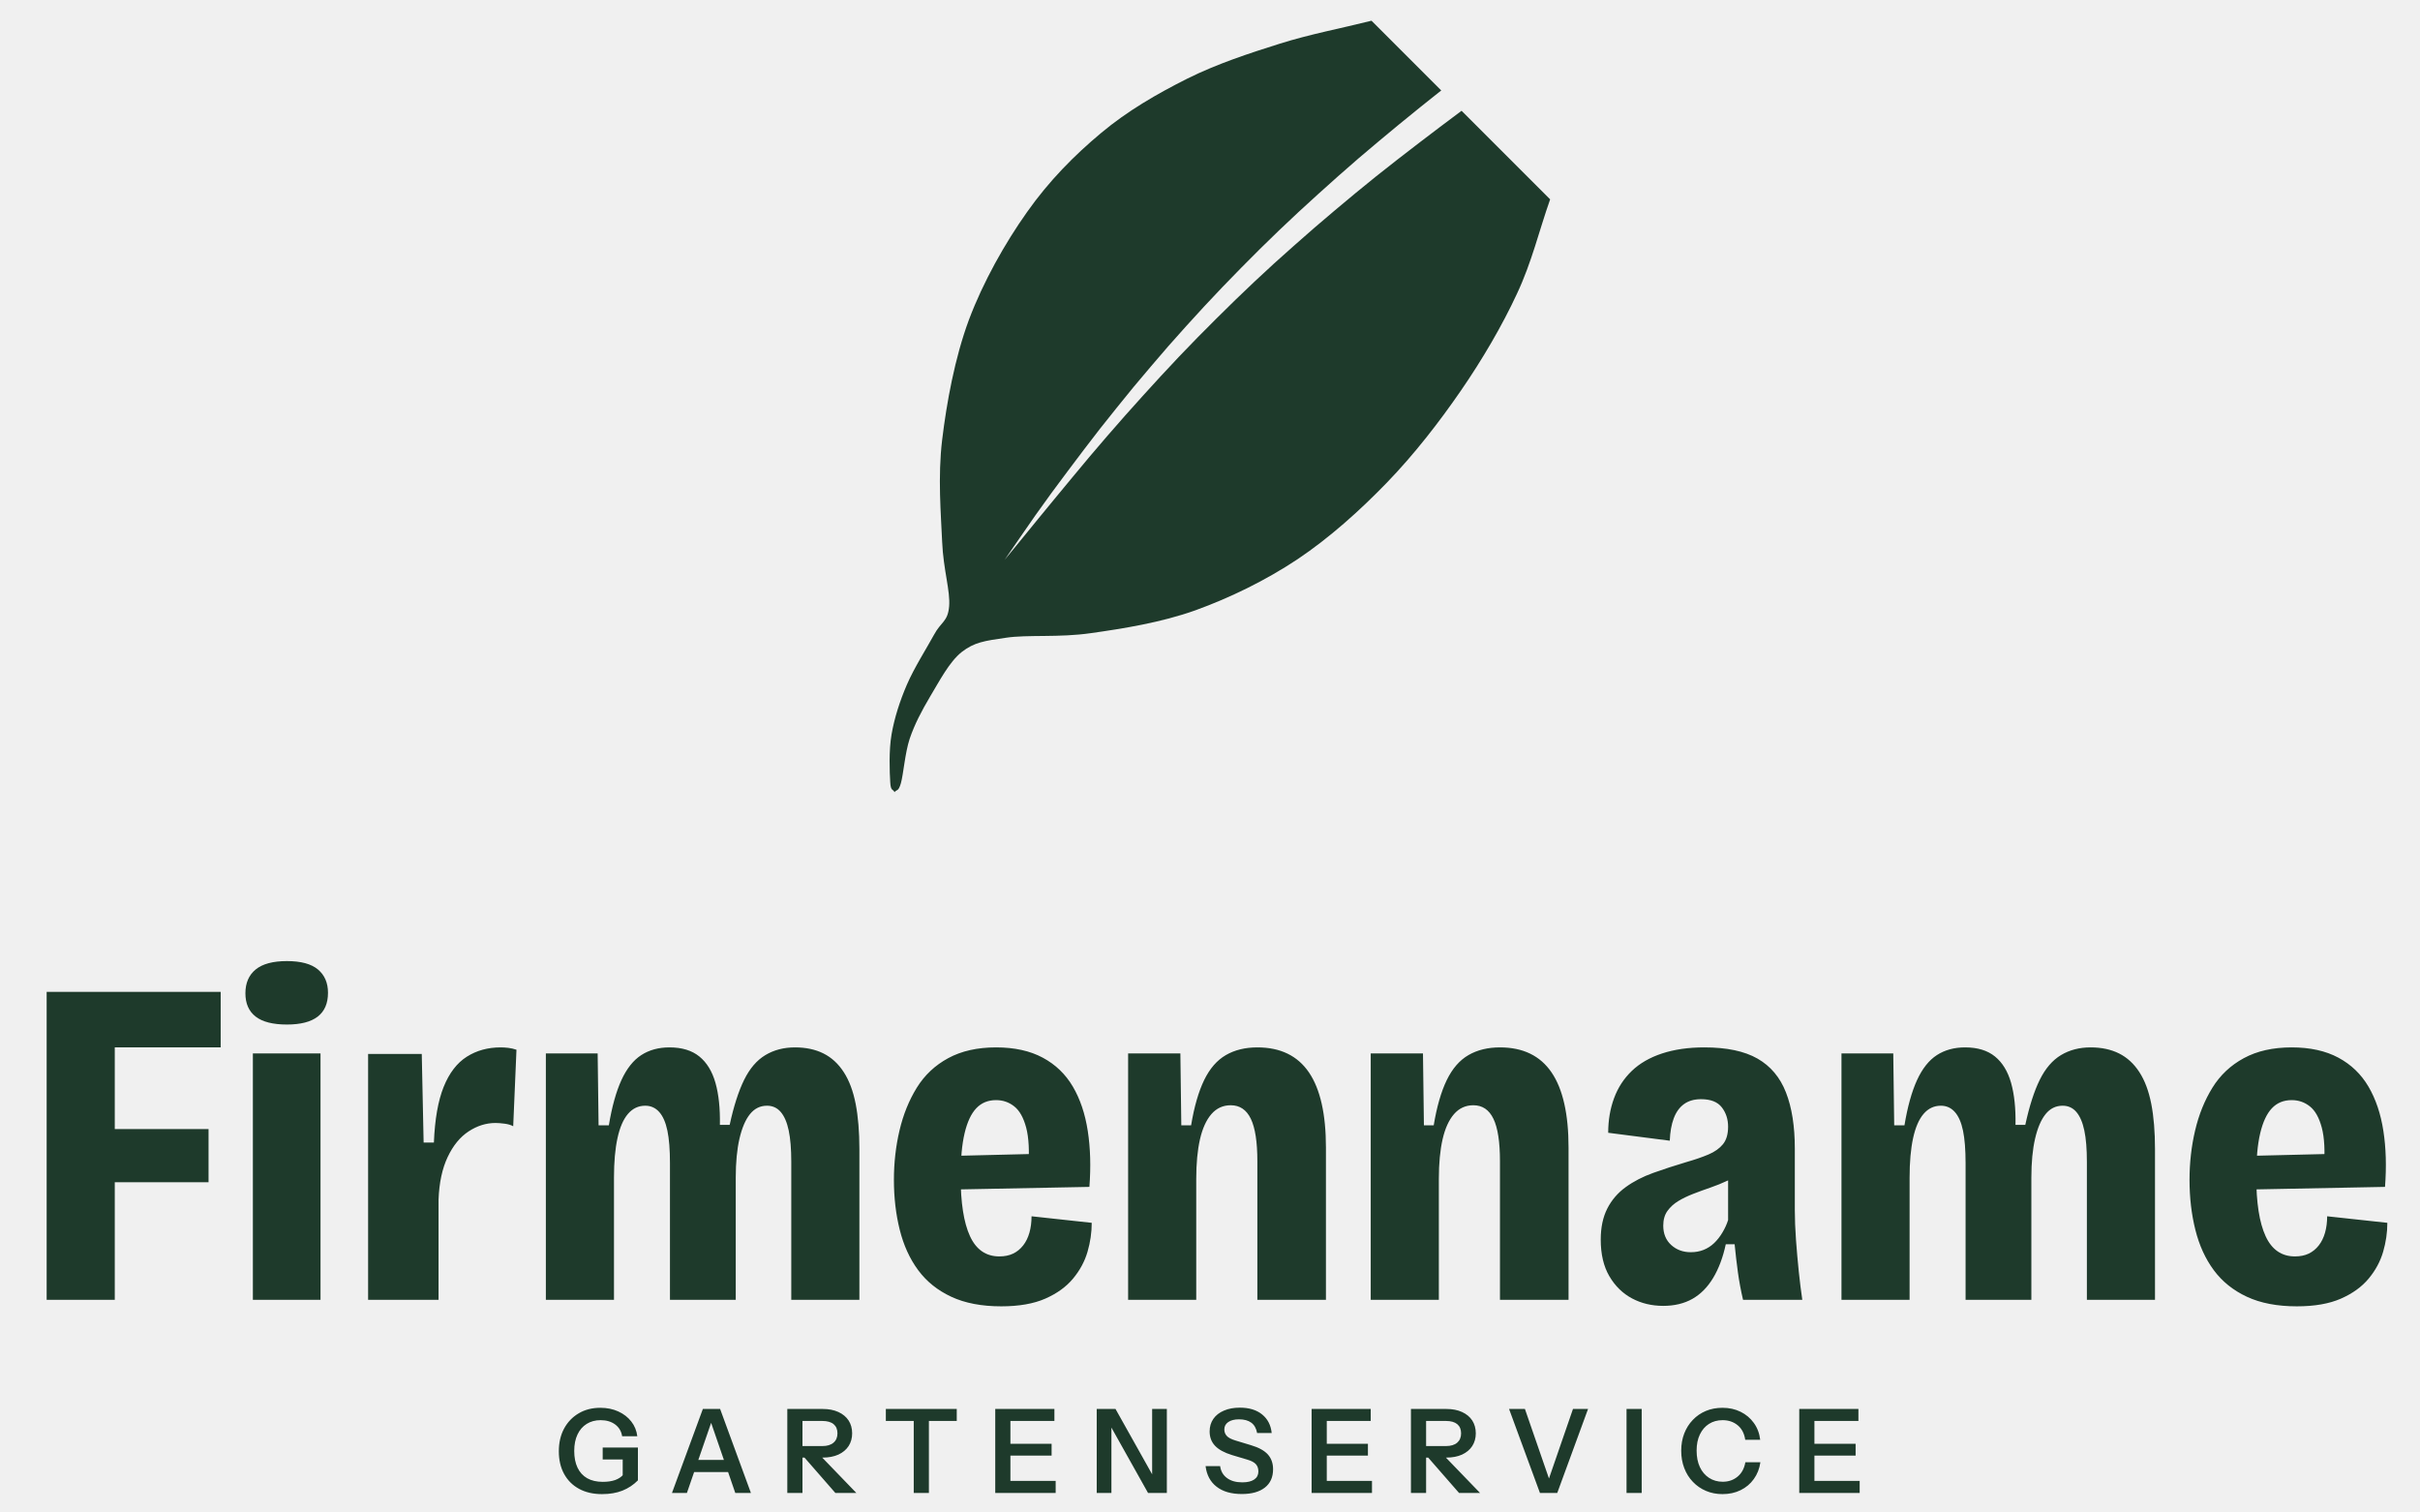
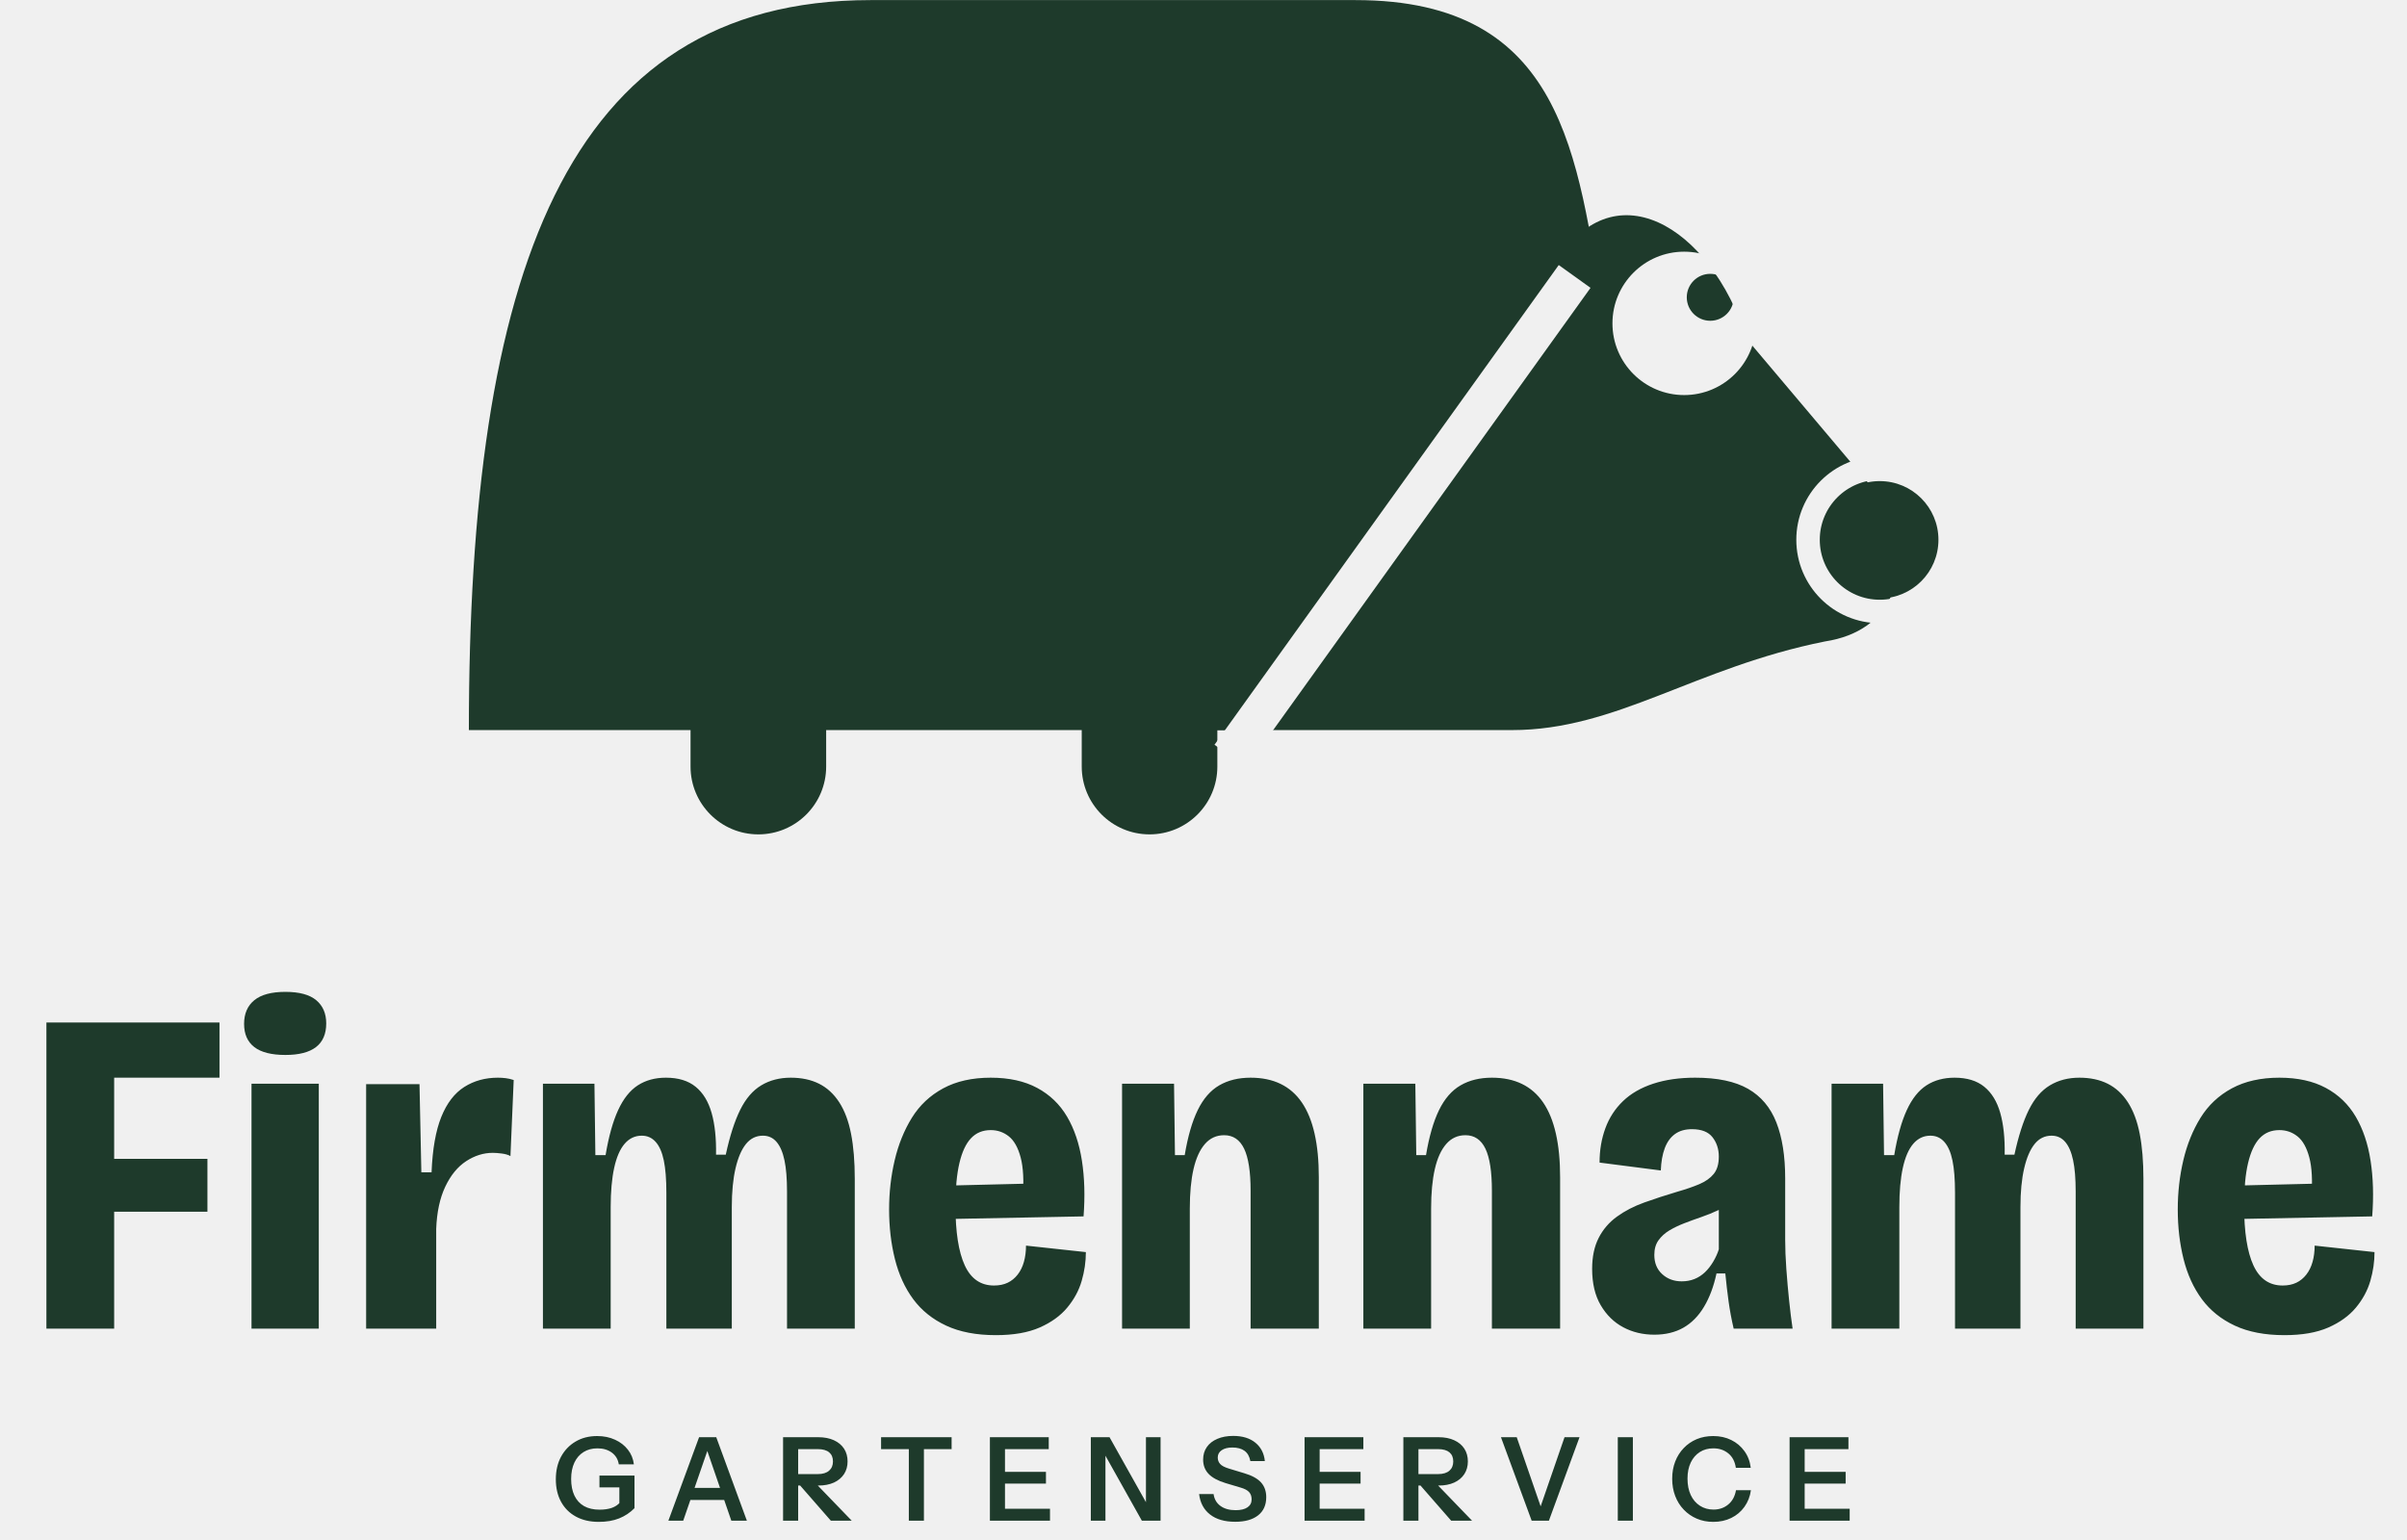
- <svg xmlns="http://www.w3.org/2000/svg" viewBox="0 0 518.7 324" width="518.7" height="324" role="img" aria-label="Firmenname Gartenservice">
-   <g transform="translate(159.71 -14.64) scale(3.18)">
-     <path fill="#1E3A2B" d="M10.07 58C9.97 57.77 9.81 57.96 9.78 57.31C9.74 56.66 9.68 55.19 9.87 54.1C10.06 53.01 10.42 51.87 10.9 50.76C11.38 49.64 12.25 48.27 12.73 47.39C13.2 46.51 13.66 46.52 13.75 45.48C13.84 44.44 13.36 43.01 13.28 41.13C13.2 39.26 12.98 36.75 13.28 34.25C13.58 31.76 14.13 28.73 15.08 26.17C16.04 23.61 17.51 21 19 18.9C20.48 16.8 22.19 15.07 23.99 13.57C25.78 12.07 27.78 10.92 29.79 9.91C31.8 8.91 33.96 8.2 36.03 7.55C38.1 6.9 40.15 6.52 42.22 6L46.92 10.7C45.98 11.45 45.03 12.2 44.1 12.97C43.17 13.73 42.25 14.51 41.33 15.29C40.42 16.08 39.52 16.87 38.63 17.68C37.74 18.48 36.86 19.3 35.99 20.13C35.13 20.96 34.27 21.8 33.43 22.66C32.59 23.51 31.76 24.38 30.94 25.26C30.13 26.14 29.32 27.03 28.53 27.93C27.74 28.84 26.96 29.76 26.19 30.68C25.43 31.61 24.67 32.55 23.92 33.5C23.18 34.46 22.44 35.42 21.72 36.39C20.99 37.36 20.27 38.34 19.57 39.33C18.87 40.32 18.19 41.34 17.49 42.34L17.49 42.34C18.26 41.41 19.02 40.47 19.78 39.54C20.55 38.61 21.31 37.67 22.08 36.75C22.85 35.82 23.62 34.9 24.41 33.99C25.2 33.08 25.99 32.18 26.8 31.29C27.6 30.4 28.42 29.52 29.24 28.65C30.07 27.78 30.91 26.92 31.76 26.08C32.61 25.23 33.47 24.4 34.35 23.57C35.22 22.75 36.11 21.94 37.01 21.15C37.91 20.35 38.82 19.56 39.74 18.79C40.66 18.01 41.59 17.25 42.53 16.49C43.48 15.74 44.43 14.99 45.39 14.26C46.35 13.52 47.32 12.8 48.29 12.07L54.26 18.04C53.51 20.16 53.03 22.26 52.02 24.41C51.02 26.56 49.7 28.82 48.24 30.94C46.78 33.06 45.09 35.24 43.25 37.14C41.42 39.03 39.38 40.86 37.23 42.3C35.08 43.73 32.67 44.9 30.35 45.74C28.03 46.57 25.43 46.98 23.3 47.28C21.17 47.59 19.03 47.37 17.58 47.59C16.13 47.8 15.45 47.89 14.6 48.55C13.75 49.22 13.06 50.58 12.47 51.55C11.89 52.53 11.42 53.43 11.09 54.4C10.77 55.38 10.67 56.79 10.5 57.39C10.33 57.99 10.21 57.8 10.07 58Z" />
+ <svg xmlns="http://www.w3.org/2000/svg" viewBox="0 0 518.7 331.81" width="518.7" height="331.81" role="img" aria-label="Firmenname Gartenservice">
+   <g transform="translate(72.94 -95.52) scale(5.62)">
+     <defs>
+       <clipPath id="ik-c">
+         <path d="M5 45C5 27.64 8.64 17 20.4 17L39 17C47 17 47.5 23 48.5 29L35 45Z" />
+       </clipPath>
+       <mask id="ik-m" maskUnits="userSpaceOnUse" x="0" y="0" width="64" height="64">
+         <rect width="64" height="64" fill="#fff" />
+         <path d="M34.2 46L47.4 27.6" fill="none" stroke="#000" stroke-width="1.5" />
+         <circle cx="51.6" cy="29.4" r="2.75" fill="#000" />
+         <circle cx="52.6" cy="28.4" r=".9" fill="#fff" />
+         <circle cx="59.1" cy="37.7" r="2.75" fill="none" stroke="#000" stroke-width=".9" />
+       </mask>
+     </defs>
+     <g fill="#1E3A2B" mask="url(#ik-m)">
+       <path d="M5 45C5 27.64 8.64 17 20.4 17L39 17C47 17 47.5 23 48.5 29L35 45Z" />
+       <path d="M33.5 45L46.6 27.2C48.8 23.4 52.6 25.6 54 30L59.4 36.4C60.4 39 59.6 41.2 57 41.6C52 42.6 49 45 45 45Z" />
+       <circle cx="59.1" cy="37.7" r="2.25" />
+       <path d="M13.5 44h5.2v2.4a2.6 2.6 0 0 1-5.2 0ZM28.5 44h5.2v2.4a2.6 2.6 0 0 1-5.2 0Z" />
+     </g>
  </g>
-   <path fill="#1E3A2B" transform="translate(4 278.6)" d="M6 0V-66H20.6V0ZM12.6 -25.2V-36.6H40.7V-25.2ZM12.6 -54.1V-66H43.3V-54.1ZM50.2 0V-52.8H64.7V0ZM57.5 -59Q53 -59 50.8 -60.7Q48.6 -62.4 48.6 -65.7Q48.6 -69 50.8 -70.8Q53 -72.6 57.5 -72.6Q62 -72.6 64.15 -70.8Q66.3 -69 66.3 -65.8Q66.3 -62.4 64.1 -60.7Q61.9 -59 57.5 -59ZM74.9 0V-28.2V-52.7H86.4L86.8 -33.7H89Q89.3 -41.2 91.1 -45.65Q92.9 -50.1 96.05 -52.1Q99.2 -54.1 103.3 -54.1Q104.1 -54.1 104.95 -54Q105.8 -53.9 106.7 -53.6L106 -37.2Q105.3 -37.6 104.15 -37.75Q103 -37.9 102.2 -37.9Q99.2 -37.9 96.45 -36.1Q93.7 -34.3 91.95 -30.6Q90.2 -26.9 90 -21.5V0ZM113 0V-34V-52.8H124.1L124.3 -37.4H126.5Q127.5 -43.4 129.2 -47.1Q130.9 -50.8 133.45 -52.45Q136 -54.1 139.5 -54.1Q143.5 -54.1 145.9 -52.15Q148.3 -50.2 149.35 -46.5Q150.4 -42.8 150.3 -37.5H152.4Q153.7 -43.5 155.5 -47.15Q157.3 -50.8 160.05 -52.45Q162.8 -54.1 166.4 -54.1Q169.9 -54.1 172.5 -52.8Q175.1 -51.5 176.85 -48.8Q178.6 -46.1 179.4 -42Q180.2 -37.9 180.2 -32.3V0H165.6V-29.6Q165.6 -33.7 165.05 -36.3Q164.5 -38.9 163.35 -40.25Q162.2 -41.6 160.4 -41.6Q158.2 -41.6 156.75 -39.8Q155.3 -38 154.5 -34.55Q153.7 -31.1 153.7 -26.2V0H139.6V-29.3Q139.6 -33.6 139.05 -36.25Q138.5 -38.9 137.3 -40.25Q136.1 -41.6 134.3 -41.6Q132.1 -41.6 130.6 -39.85Q129.1 -38.1 128.35 -34.65Q127.6 -31.2 127.6 -26.2V0ZM210.6 1.4Q204.3 1.4 199.9 -0.65Q195.5 -2.7 192.8 -6.35Q190.1 -10 188.85 -15Q187.6 -20 187.6 -25.7Q187.6 -31.2 188.8 -36.3Q190 -41.4 192.5 -45.45Q195 -49.5 199.25 -51.8Q203.5 -54.1 209.5 -54.1Q215.4 -54.1 219.5 -51.9Q223.6 -49.7 225.95 -45.7Q228.3 -41.7 229.15 -36.2Q230 -30.7 229.5 -24.2L198.5 -23.6V-30.8L219.1 -31.3L216.4 -28.2Q216.8 -33.7 215.95 -36.9Q215.1 -40.1 213.4 -41.45Q211.7 -42.8 209.5 -42.8Q206.9 -42.8 205.25 -41.05Q203.6 -39.3 202.75 -35.7Q201.9 -32.1 201.9 -26.5Q201.9 -18 203.9 -13.65Q205.9 -9.3 210.2 -9.3Q211.9 -9.3 213.15 -9.9Q214.4 -10.5 215.3 -11.65Q216.2 -12.8 216.65 -14.4Q217.1 -16 217.1 -17.9L230 -16.5Q230 -13.4 229.1 -10.3Q228.2 -7.2 226 -4.55Q223.8 -1.9 220.05 -0.25Q216.3 1.4 210.6 1.4ZM237.8 0V-33V-52.8H249L249.2 -37.4H251.3Q252.3 -43.4 254.1 -47.1Q255.9 -50.8 258.75 -52.45Q261.6 -54.1 265.5 -54.1Q272.9 -54.1 276.55 -48.75Q280.2 -43.4 280.2 -32.6V0H265.5V-29.7Q265.5 -35.9 264.1 -38.8Q262.7 -41.7 259.8 -41.7Q257.3 -41.7 255.65 -39.8Q254 -37.9 253.2 -34.4Q252.4 -30.9 252.4 -25.9V0ZM289.8 0V-33V-52.8H301L301.2 -37.4H303.3Q304.3 -43.4 306.1 -47.1Q307.9 -50.8 310.75 -52.45Q313.6 -54.1 317.5 -54.1Q324.9 -54.1 328.55 -48.75Q332.2 -43.4 332.2 -32.6V0H317.5V-29.7Q317.5 -35.9 316.1 -38.8Q314.7 -41.7 311.8 -41.7Q309.3 -41.7 307.65 -39.8Q306 -37.9 305.2 -34.4Q304.4 -30.9 304.4 -25.9V0ZM352.5 1.3Q348.8 1.3 345.8 -0.3Q342.8 -1.9 340.95 -5.05Q339.1 -8.2 339.1 -12.9Q339.1 -16.8 340.5 -19.55Q341.9 -22.3 344.45 -24.15Q347 -26 350.35 -27.2Q353.7 -28.4 357.4 -29.5Q360.2 -30.3 362.2 -31.15Q364.2 -32 365.3 -33.35Q366.4 -34.7 366.4 -37.1Q366.4 -39.5 365.05 -41.25Q363.7 -43 360.6 -43Q358.4 -43 356.95 -41.95Q355.5 -40.9 354.75 -38.9Q354 -36.9 353.9 -34.1L340.7 -35.8Q340.7 -39.8 341.95 -43.2Q343.2 -46.6 345.75 -49.05Q348.3 -51.5 352.25 -52.8Q356.2 -54.1 361.3 -54.1Q368.5 -54.1 372.7 -51.7Q376.9 -49.3 378.8 -44.45Q380.7 -39.6 380.7 -32.4V-19.2Q380.7 -16.3 380.95 -12.85Q381.2 -9.4 381.55 -6.05Q381.9 -2.7 382.3 0H369.6Q368.9 -3 368.5 -5.9Q368.1 -8.8 367.8 -11.9H365.9Q365 -7.7 363.2 -4.7Q361.4 -1.7 358.75 -0.2Q356.1 1.3 352.5 1.3ZM358.4 -10.2Q359.9 -10.2 361.15 -10.7Q362.4 -11.2 363.4 -12.15Q364.4 -13.1 365.2 -14.45Q366 -15.8 366.4 -17.1V-28.3L369.5 -27.6Q368.1 -26.4 366.3 -25.55Q364.5 -24.7 362.6 -24.05Q360.7 -23.4 358.9 -22.7Q357.1 -22 355.7 -21.15Q354.3 -20.3 353.4 -19.05Q352.5 -17.8 352.5 -15.9Q352.5 -13.3 354.2 -11.75Q355.9 -10.2 358.4 -10.2ZM390.7 0V-34V-52.8H401.8L402 -37.4H404.2Q405.2 -43.4 406.9 -47.1Q408.6 -50.8 411.15 -52.45Q413.7 -54.1 417.2 -54.1Q421.2 -54.1 423.6 -52.15Q426 -50.2 427.05 -46.5Q428.1 -42.8 428 -37.5H430.1Q431.4 -43.5 433.2 -47.15Q435 -50.8 437.75 -52.45Q440.5 -54.1 444.1 -54.1Q447.6 -54.1 450.2 -52.8Q452.8 -51.5 454.55 -48.8Q456.3 -46.1 457.1 -42Q457.9 -37.9 457.9 -32.3V0H443.3V-29.6Q443.3 -33.7 442.75 -36.3Q442.2 -38.9 441.05 -40.25Q439.9 -41.6 438.1 -41.6Q435.9 -41.6 434.45 -39.8Q433 -38 432.2 -34.55Q431.4 -31.1 431.4 -26.2V0H417.3V-29.3Q417.3 -33.6 416.75 -36.25Q416.2 -38.9 415 -40.25Q413.8 -41.6 412 -41.6Q409.8 -41.6 408.3 -39.85Q406.8 -38.1 406.05 -34.65Q405.3 -31.2 405.3 -26.2V0ZM488.3 1.4Q482 1.4 477.6 -0.65Q473.2 -2.7 470.5 -6.35Q467.8 -10 466.55 -15Q465.3 -20 465.3 -25.7Q465.3 -31.2 466.5 -36.3Q467.7 -41.4 470.2 -45.45Q472.7 -49.5 476.95 -51.8Q481.2 -54.1 487.2 -54.1Q493.1 -54.1 497.2 -51.9Q501.3 -49.7 503.65 -45.7Q506 -41.7 506.85 -36.2Q507.7 -30.7 507.2 -24.2L476.2 -23.6V-30.8L496.8 -31.3L494.1 -28.2Q494.5 -33.7 493.65 -36.9Q492.8 -40.1 491.1 -41.45Q489.4 -42.8 487.2 -42.8Q484.6 -42.8 482.95 -41.05Q481.3 -39.3 480.45 -35.7Q479.6 -32.1 479.6 -26.5Q479.6 -18 481.6 -13.65Q483.6 -9.3 487.9 -9.3Q489.6 -9.3 490.85 -9.9Q492.1 -10.5 493 -11.65Q493.9 -12.8 494.35 -14.4Q494.8 -16 494.8 -17.9L507.7 -16.5Q507.7 -13.4 506.8 -10.3Q505.9 -7.2 503.7 -4.55Q501.5 -1.9 497.75 -0.25Q494 1.4 488.3 1.4Z" />
-   <path fill="#1E3A2B" transform="translate(118.85 320)" d="M10.18 0.25Q7.33 0.25 5.25 -0.89Q3.18 -2.02 2.05 -4.09Q0.93 -6.15 0.93 -8.93Q0.93 -11.7 2.05 -13.79Q3.18 -15.88 5.18 -17.06Q7.18 -18.25 9.83 -18.25Q11.98 -18.25 13.69 -17.46Q15.4 -16.68 16.46 -15.31Q17.53 -13.95 17.75 -12.15H14.5Q14.25 -13.75 13 -14.68Q11.75 -15.6 9.88 -15.6Q8.18 -15.6 6.9 -14.8Q5.62 -14 4.93 -12.53Q4.23 -11.05 4.23 -9Q4.23 -6.9 4.94 -5.41Q5.65 -3.93 7.01 -3.15Q8.38 -2.38 10.35 -2.38Q11.88 -2.38 12.98 -2.76Q14.08 -3.15 14.75 -3.93L17.88 -2.7Q16.45 -1.25 14.57 -0.5Q12.7 0.25 10.18 0.25ZM14.62 -2.7V-7.95L15.4 -7.18H10.33V-9.73H17.88V-2.7ZM25.18 0 31.8 -18H34.6L28.38 0ZM38.75 0 32.55 -18H35.5L42.1 0ZM28.6 -7.08H38.45V-4.48H28.6ZM49.9 0V-18H57.5Q59.42 -18 60.85 -17.35Q62.27 -16.7 63.04 -15.53Q63.8 -14.35 63.8 -12.78Q63.8 -11.23 63.04 -10.05Q62.27 -8.88 60.85 -8.22Q59.42 -7.58 57.5 -7.58H52.45V-10.05H57.4Q58.97 -10.05 59.81 -10.78Q60.65 -11.5 60.65 -12.78Q60.65 -14.05 59.83 -14.74Q59 -15.43 57.4 -15.43H53.15V0ZM60.2 0 52.17 -9.2H55.82L64.7 0ZM77 0V-15.43H71.02V-18H86.22V-15.43H80.25V0ZM94.47 0V-18H97.72V0ZM96.02 0V-2.58H107.42V0ZM96.02 -8V-10.53H106.55V-8ZM96.02 -15.43V-18H107.15V-15.43ZM116.22 0V-18H120.25L129.02 -2.35L128.1 -2.12V-18H131.25V0H127.22L118.45 -15.65L119.37 -15.88V0ZM147.32 0.23Q143.92 0.23 141.91 -1.34Q139.9 -2.9 139.55 -5.75H142.67Q142.9 -4.1 144.15 -3.19Q145.4 -2.27 147.42 -2.27Q149.1 -2.27 149.99 -2.89Q150.87 -3.5 150.87 -4.6Q150.87 -5.58 150.32 -6.18Q149.77 -6.78 148.47 -7.15L145.22 -8.12Q142.75 -8.88 141.59 -10.1Q140.42 -11.33 140.42 -13.18Q140.42 -14.73 141.22 -15.88Q142.02 -17.03 143.49 -17.65Q144.95 -18.28 146.9 -18.28Q149.9 -18.28 151.69 -16.81Q153.47 -15.35 153.72 -12.85H150.6Q150.32 -14.35 149.35 -15.06Q148.37 -15.78 146.72 -15.78Q145.27 -15.78 144.42 -15.2Q143.57 -14.62 143.57 -13.62Q143.57 -12.8 144.09 -12.23Q144.6 -11.65 146 -11.23L149.3 -10.23Q151.77 -9.5 152.9 -8.25Q154.02 -7 154.02 -5.08Q154.02 -2.53 152.26 -1.15Q150.5 0.23 147.32 0.23ZM162.28 0V-18H165.53V0ZM163.82 0V-2.58H175.22V0ZM163.82 -8V-10.53H174.35V-8ZM163.82 -15.43V-18H174.95V-15.43ZM183.57 0V-18H191.17Q193.1 -18 194.52 -17.35Q195.95 -16.7 196.71 -15.53Q197.47 -14.35 197.47 -12.78Q197.47 -11.23 196.71 -10.05Q195.95 -8.88 194.52 -8.22Q193.1 -7.58 191.17 -7.58H186.12V-10.05H191.07Q192.65 -10.05 193.49 -10.78Q194.32 -11.5 194.32 -12.78Q194.32 -14.05 193.5 -14.74Q192.67 -15.43 191.07 -15.43H186.82V0ZM193.88 0 185.85 -9.2H189.5L198.38 0ZM211.22 0 204.6 -18H208L213.43 -2.3H212.88L218.3 -18H221.53L214.93 0ZM229.78 0V-18H233.03V0ZM250.35 0.25Q248.42 0.25 246.81 -0.44Q245.2 -1.12 244 -2.38Q242.8 -3.62 242.15 -5.33Q241.5 -7.03 241.5 -9.05Q241.5 -11.08 242.15 -12.75Q242.8 -14.43 243.99 -15.66Q245.17 -16.9 246.79 -17.58Q248.4 -18.25 250.35 -18.25Q252.5 -18.25 254.22 -17.4Q255.95 -16.55 257.06 -15.01Q258.18 -13.48 258.43 -11.4H255.22Q254.92 -13.43 253.6 -14.51Q252.27 -15.6 250.38 -15.6Q248.7 -15.6 247.45 -14.8Q246.2 -14 245.5 -12.54Q244.8 -11.08 244.8 -9.08Q244.8 -7.03 245.5 -5.54Q246.2 -4.05 247.47 -3.23Q248.75 -2.4 250.4 -2.4Q252.25 -2.4 253.57 -3.49Q254.9 -4.58 255.25 -6.58H258.47Q258.18 -4.53 257.06 -2.98Q255.95 -1.43 254.22 -0.59Q252.5 0.25 250.35 0.25ZM266.8 0V-18H270.05V0ZM268.35 0V-2.58H279.75V0ZM268.35 -8V-10.53H278.88V-8ZM268.35 -15.43V-18H279.48V-15.43Z" />
+   <path fill="#1E3A2B" transform="translate(4 286.41)" d="M6 0V-66H20.6V0ZM12.6 -25.2V-36.6H40.7V-25.2ZM12.6 -54.1V-66H43.3V-54.1ZM50.2 0V-52.8H64.7V0ZM57.5 -59Q53 -59 50.8 -60.7Q48.6 -62.4 48.6 -65.7Q48.6 -69 50.8 -70.8Q53 -72.6 57.5 -72.6Q62 -72.6 64.15 -70.8Q66.3 -69 66.3 -65.8Q66.3 -62.4 64.1 -60.7Q61.9 -59 57.5 -59ZM74.9 0V-28.2V-52.7H86.4L86.8 -33.7H89Q89.3 -41.2 91.1 -45.65Q92.9 -50.1 96.05 -52.1Q99.2 -54.1 103.3 -54.1Q104.1 -54.1 104.95 -54Q105.8 -53.9 106.7 -53.6L106 -37.2Q105.3 -37.6 104.15 -37.75Q103 -37.9 102.2 -37.9Q99.2 -37.9 96.45 -36.1Q93.7 -34.3 91.95 -30.6Q90.2 -26.9 90 -21.5V0ZM113 0V-34V-52.8H124.1L124.3 -37.4H126.5Q127.5 -43.4 129.2 -47.1Q130.9 -50.8 133.45 -52.45Q136 -54.1 139.5 -54.1Q143.5 -54.1 145.9 -52.15Q148.3 -50.2 149.35 -46.5Q150.4 -42.8 150.3 -37.5H152.4Q153.7 -43.5 155.5 -47.15Q157.3 -50.8 160.05 -52.45Q162.8 -54.1 166.4 -54.1Q169.9 -54.1 172.5 -52.8Q175.1 -51.5 176.85 -48.8Q178.6 -46.1 179.4 -42Q180.2 -37.9 180.2 -32.3V0H165.6V-29.6Q165.6 -33.7 165.05 -36.3Q164.5 -38.9 163.35 -40.25Q162.2 -41.6 160.4 -41.6Q158.2 -41.6 156.75 -39.8Q155.3 -38 154.5 -34.55Q153.7 -31.1 153.7 -26.2V0H139.6V-29.3Q139.6 -33.6 139.05 -36.25Q138.5 -38.9 137.3 -40.25Q136.1 -41.6 134.3 -41.6Q132.1 -41.6 130.6 -39.85Q129.1 -38.1 128.35 -34.65Q127.6 -31.2 127.6 -26.2V0ZM210.6 1.4Q204.3 1.4 199.9 -0.65Q195.5 -2.7 192.8 -6.35Q190.1 -10 188.85 -15Q187.6 -20 187.6 -25.7Q187.6 -31.2 188.8 -36.3Q190 -41.4 192.5 -45.45Q195 -49.5 199.25 -51.8Q203.5 -54.1 209.5 -54.1Q215.4 -54.1 219.5 -51.9Q223.6 -49.7 225.95 -45.7Q228.3 -41.7 229.15 -36.2Q230 -30.7 229.5 -24.2L198.5 -23.6V-30.8L219.1 -31.3L216.4 -28.2Q216.8 -33.7 215.95 -36.9Q215.1 -40.1 213.4 -41.45Q211.7 -42.8 209.5 -42.8Q206.9 -42.8 205.25 -41.05Q203.6 -39.3 202.75 -35.7Q201.9 -32.1 201.9 -26.5Q201.9 -18 203.9 -13.65Q205.9 -9.3 210.2 -9.3Q211.9 -9.3 213.15 -9.9Q214.4 -10.5 215.3 -11.65Q216.2 -12.8 216.65 -14.4Q217.1 -16 217.1 -17.9L230 -16.5Q230 -13.4 229.1 -10.3Q228.2 -7.2 226 -4.55Q223.8 -1.9 220.05 -0.25Q216.3 1.4 210.6 1.4ZM237.8 0V-33V-52.8H249L249.2 -37.4H251.3Q252.3 -43.4 254.1 -47.1Q255.9 -50.8 258.75 -52.45Q261.6 -54.1 265.5 -54.1Q272.9 -54.1 276.55 -48.75Q280.2 -43.4 280.2 -32.6V0H265.5V-29.7Q265.5 -35.9 264.1 -38.8Q262.7 -41.7 259.8 -41.7Q257.3 -41.7 255.65 -39.8Q254 -37.9 253.2 -34.4Q252.4 -30.9 252.4 -25.9V0ZM289.8 0V-33V-52.8H301L301.2 -37.4H303.3Q304.3 -43.4 306.1 -47.1Q307.9 -50.8 310.75 -52.45Q313.6 -54.1 317.5 -54.1Q324.9 -54.1 328.55 -48.75Q332.2 -43.4 332.2 -32.6V0H317.5V-29.7Q317.5 -35.9 316.1 -38.8Q314.7 -41.7 311.8 -41.7Q309.3 -41.7 307.65 -39.8Q306 -37.9 305.2 -34.4Q304.4 -30.9 304.4 -25.9V0ZM352.5 1.3Q348.8 1.3 345.8 -0.3Q342.8 -1.9 340.95 -5.05Q339.1 -8.2 339.1 -12.9Q339.1 -16.8 340.5 -19.55Q341.9 -22.3 344.45 -24.15Q347 -26 350.35 -27.2Q353.7 -28.4 357.4 -29.5Q360.2 -30.3 362.2 -31.15Q364.2 -32 365.3 -33.35Q366.4 -34.7 366.4 -37.1Q366.4 -39.5 365.05 -41.25Q363.7 -43 360.6 -43Q358.4 -43 356.95 -41.95Q355.5 -40.9 354.75 -38.9Q354 -36.9 353.9 -34.1L340.7 -35.8Q340.7 -39.8 341.95 -43.2Q343.2 -46.6 345.75 -49.05Q348.3 -51.5 352.25 -52.8Q356.2 -54.1 361.3 -54.1Q368.5 -54.1 372.7 -51.7Q376.9 -49.3 378.8 -44.45Q380.7 -39.6 380.7 -32.4V-19.2Q380.7 -16.3 380.95 -12.85Q381.2 -9.4 381.55 -6.05Q381.9 -2.7 382.3 0H369.6Q368.9 -3 368.5 -5.9Q368.1 -8.8 367.8 -11.9H365.9Q365 -7.7 363.2 -4.7Q361.4 -1.7 358.75 -0.2Q356.1 1.3 352.5 1.3ZM358.4 -10.2Q359.9 -10.2 361.15 -10.7Q362.4 -11.2 363.4 -12.15Q364.4 -13.1 365.2 -14.45Q366 -15.8 366.4 -17.1V-28.3L369.5 -27.6Q368.1 -26.4 366.3 -25.55Q364.5 -24.7 362.6 -24.05Q360.7 -23.4 358.9 -22.7Q357.1 -22 355.7 -21.15Q354.3 -20.3 353.4 -19.05Q352.5 -17.8 352.5 -15.9Q352.5 -13.3 354.2 -11.75Q355.9 -10.2 358.4 -10.2ZM390.7 0V-34V-52.8H401.8L402 -37.4H404.2Q405.2 -43.4 406.9 -47.1Q408.6 -50.8 411.15 -52.45Q413.7 -54.1 417.2 -54.1Q421.2 -54.1 423.6 -52.15Q426 -50.2 427.05 -46.5Q428.1 -42.8 428 -37.5H430.1Q431.4 -43.5 433.2 -47.15Q435 -50.8 437.75 -52.45Q440.5 -54.1 444.1 -54.1Q447.6 -54.1 450.2 -52.8Q452.8 -51.5 454.55 -48.8Q456.3 -46.1 457.1 -42Q457.9 -37.9 457.9 -32.3V0H443.3V-29.6Q443.3 -33.7 442.75 -36.3Q442.2 -38.9 441.05 -40.25Q439.9 -41.6 438.1 -41.6Q435.9 -41.6 434.45 -39.8Q433 -38 432.2 -34.55Q431.4 -31.1 431.4 -26.2V0H417.3V-29.3Q417.3 -33.6 416.75 -36.25Q416.2 -38.9 415 -40.25Q413.8 -41.6 412 -41.6Q409.8 -41.6 408.3 -39.85Q406.8 -38.1 406.05 -34.65Q405.3 -31.2 405.3 -26.2V0ZM488.3 1.4Q482 1.4 477.6 -0.65Q473.2 -2.7 470.5 -6.35Q467.8 -10 466.55 -15Q465.3 -20 465.3 -25.7Q465.3 -31.2 466.5 -36.3Q467.7 -41.4 470.2 -45.45Q472.7 -49.5 476.95 -51.8Q481.2 -54.1 487.2 -54.1Q493.1 -54.1 497.2 -51.9Q501.3 -49.7 503.65 -45.7Q506 -41.7 506.85 -36.2Q507.7 -30.7 507.2 -24.2L476.2 -23.6V-30.8L496.8 -31.3L494.1 -28.2Q494.5 -33.7 493.65 -36.9Q492.8 -40.1 491.1 -41.45Q489.4 -42.8 487.2 -42.8Q484.6 -42.8 482.95 -41.05Q481.3 -39.3 480.45 -35.7Q479.6 -32.1 479.6 -26.5Q479.6 -18 481.6 -13.65Q483.6 -9.3 487.9 -9.3Q489.6 -9.3 490.85 -9.9Q492.1 -10.5 493 -11.65Q493.9 -12.8 494.35 -14.4Q494.8 -16 494.8 -17.9L507.7 -16.5Q507.7 -13.4 506.8 -10.3Q505.9 -7.2 503.7 -4.55Q501.5 -1.9 497.75 -0.25Q494 1.4 488.3 1.4Z" />
+   <path fill="#1E3A2B" transform="translate(118.85 327.81)" d="M10.18 0.25Q7.33 0.25 5.25 -0.89Q3.18 -2.02 2.05 -4.09Q0.93 -6.15 0.93 -8.93Q0.93 -11.7 2.05 -13.79Q3.18 -15.88 5.18 -17.06Q7.18 -18.25 9.83 -18.25Q11.98 -18.25 13.69 -17.46Q15.4 -16.68 16.46 -15.31Q17.53 -13.95 17.75 -12.15H14.5Q14.25 -13.75 13 -14.68Q11.75 -15.6 9.88 -15.6Q8.18 -15.6 6.9 -14.8Q5.62 -14 4.93 -12.53Q4.23 -11.05 4.23 -9Q4.23 -6.9 4.94 -5.41Q5.65 -3.93 7.01 -3.15Q8.38 -2.38 10.35 -2.38Q11.88 -2.38 12.98 -2.76Q14.08 -3.15 14.75 -3.93L17.88 -2.7Q16.45 -1.25 14.57 -0.5Q12.7 0.25 10.18 0.25ZM14.62 -2.7V-7.95L15.4 -7.18H10.33V-9.73H17.88V-2.7ZM25.18 0 31.8 -18H34.6L28.38 0ZM38.75 0 32.55 -18H35.5L42.1 0ZM28.6 -7.08H38.45V-4.48H28.6ZM49.9 0V-18H57.5Q59.42 -18 60.85 -17.35Q62.27 -16.7 63.04 -15.53Q63.8 -14.35 63.8 -12.78Q63.8 -11.23 63.04 -10.05Q62.27 -8.88 60.85 -8.22Q59.42 -7.58 57.5 -7.58H52.45V-10.05H57.4Q58.97 -10.05 59.81 -10.78Q60.65 -11.5 60.65 -12.78Q60.65 -14.05 59.83 -14.74Q59 -15.43 57.4 -15.43H53.15V0ZM60.2 0 52.17 -9.2H55.82L64.7 0ZM77 0V-15.43H71.02V-18H86.22V-15.43H80.25V0ZM94.47 0V-18H97.72V0ZM96.02 0V-2.58H107.42V0ZM96.02 -8V-10.53H106.55V-8ZM96.02 -15.43V-18H107.15V-15.43ZM116.22 0V-18H120.25L129.02 -2.35L128.1 -2.12V-18H131.25V0H127.22L118.45 -15.65L119.37 -15.88V0ZM147.32 0.23Q143.92 0.23 141.91 -1.34Q139.9 -2.9 139.55 -5.75H142.67Q142.9 -4.1 144.15 -3.19Q145.4 -2.27 147.42 -2.27Q149.1 -2.27 149.99 -2.89Q150.87 -3.5 150.87 -4.6Q150.87 -5.58 150.32 -6.18Q149.77 -6.78 148.47 -7.15L145.22 -8.12Q142.75 -8.88 141.59 -10.1Q140.42 -11.33 140.42 -13.18Q140.42 -14.73 141.22 -15.88Q142.02 -17.03 143.49 -17.65Q144.95 -18.28 146.9 -18.28Q149.9 -18.28 151.69 -16.81Q153.47 -15.35 153.72 -12.85H150.6Q150.32 -14.35 149.35 -15.06Q148.37 -15.78 146.72 -15.78Q145.27 -15.78 144.42 -15.2Q143.57 -14.62 143.57 -13.62Q143.57 -12.8 144.09 -12.23Q144.6 -11.65 146 -11.23L149.3 -10.23Q151.77 -9.5 152.9 -8.25Q154.02 -7 154.02 -5.08Q154.02 -2.53 152.26 -1.15Q150.5 0.23 147.32 0.23ZM162.28 0V-18H165.53V0ZM163.82 0V-2.58H175.22V0ZM163.82 -8V-10.53H174.35V-8ZM163.82 -15.43V-18H174.95V-15.43ZM183.57 0V-18H191.17Q193.1 -18 194.52 -17.35Q195.95 -16.7 196.71 -15.53Q197.47 -14.35 197.47 -12.78Q197.47 -11.23 196.71 -10.05Q195.95 -8.88 194.52 -8.22Q193.1 -7.58 191.17 -7.58H186.12V-10.05H191.07Q192.65 -10.05 193.49 -10.78Q194.32 -11.5 194.32 -12.78Q194.32 -14.05 193.5 -14.74Q192.67 -15.43 191.07 -15.43H186.82V0ZM193.88 0 185.85 -9.2H189.5L198.38 0ZM211.22 0 204.6 -18H208L213.43 -2.3H212.88L218.3 -18H221.53L214.93 0ZM229.78 0V-18H233.03V0ZM250.35 0.25Q248.42 0.25 246.81 -0.44Q245.2 -1.12 244 -2.38Q242.8 -3.62 242.15 -5.33Q241.5 -7.03 241.5 -9.05Q241.5 -11.08 242.15 -12.75Q242.8 -14.43 243.99 -15.66Q245.17 -16.9 246.79 -17.58Q248.4 -18.25 250.35 -18.25Q252.5 -18.25 254.22 -17.4Q255.95 -16.55 257.06 -15.01Q258.18 -13.48 258.43 -11.4H255.22Q254.92 -13.43 253.6 -14.51Q252.27 -15.6 250.38 -15.6Q248.7 -15.6 247.45 -14.8Q246.2 -14 245.5 -12.54Q244.8 -11.08 244.8 -9.08Q244.8 -7.03 245.5 -5.54Q246.2 -4.05 247.47 -3.23Q248.75 -2.4 250.4 -2.4Q252.25 -2.4 253.57 -3.49Q254.9 -4.58 255.25 -6.58H258.47Q258.18 -4.53 257.06 -2.98Q255.95 -1.43 254.22 -0.59Q252.5 0.25 250.35 0.25ZM266.8 0V-18H270.05V0ZM268.35 0V-2.58H279.75V0ZM268.35 -8V-10.53H278.88V-8ZM268.35 -15.43V-18H279.48V-15.43Z" />
</svg>
